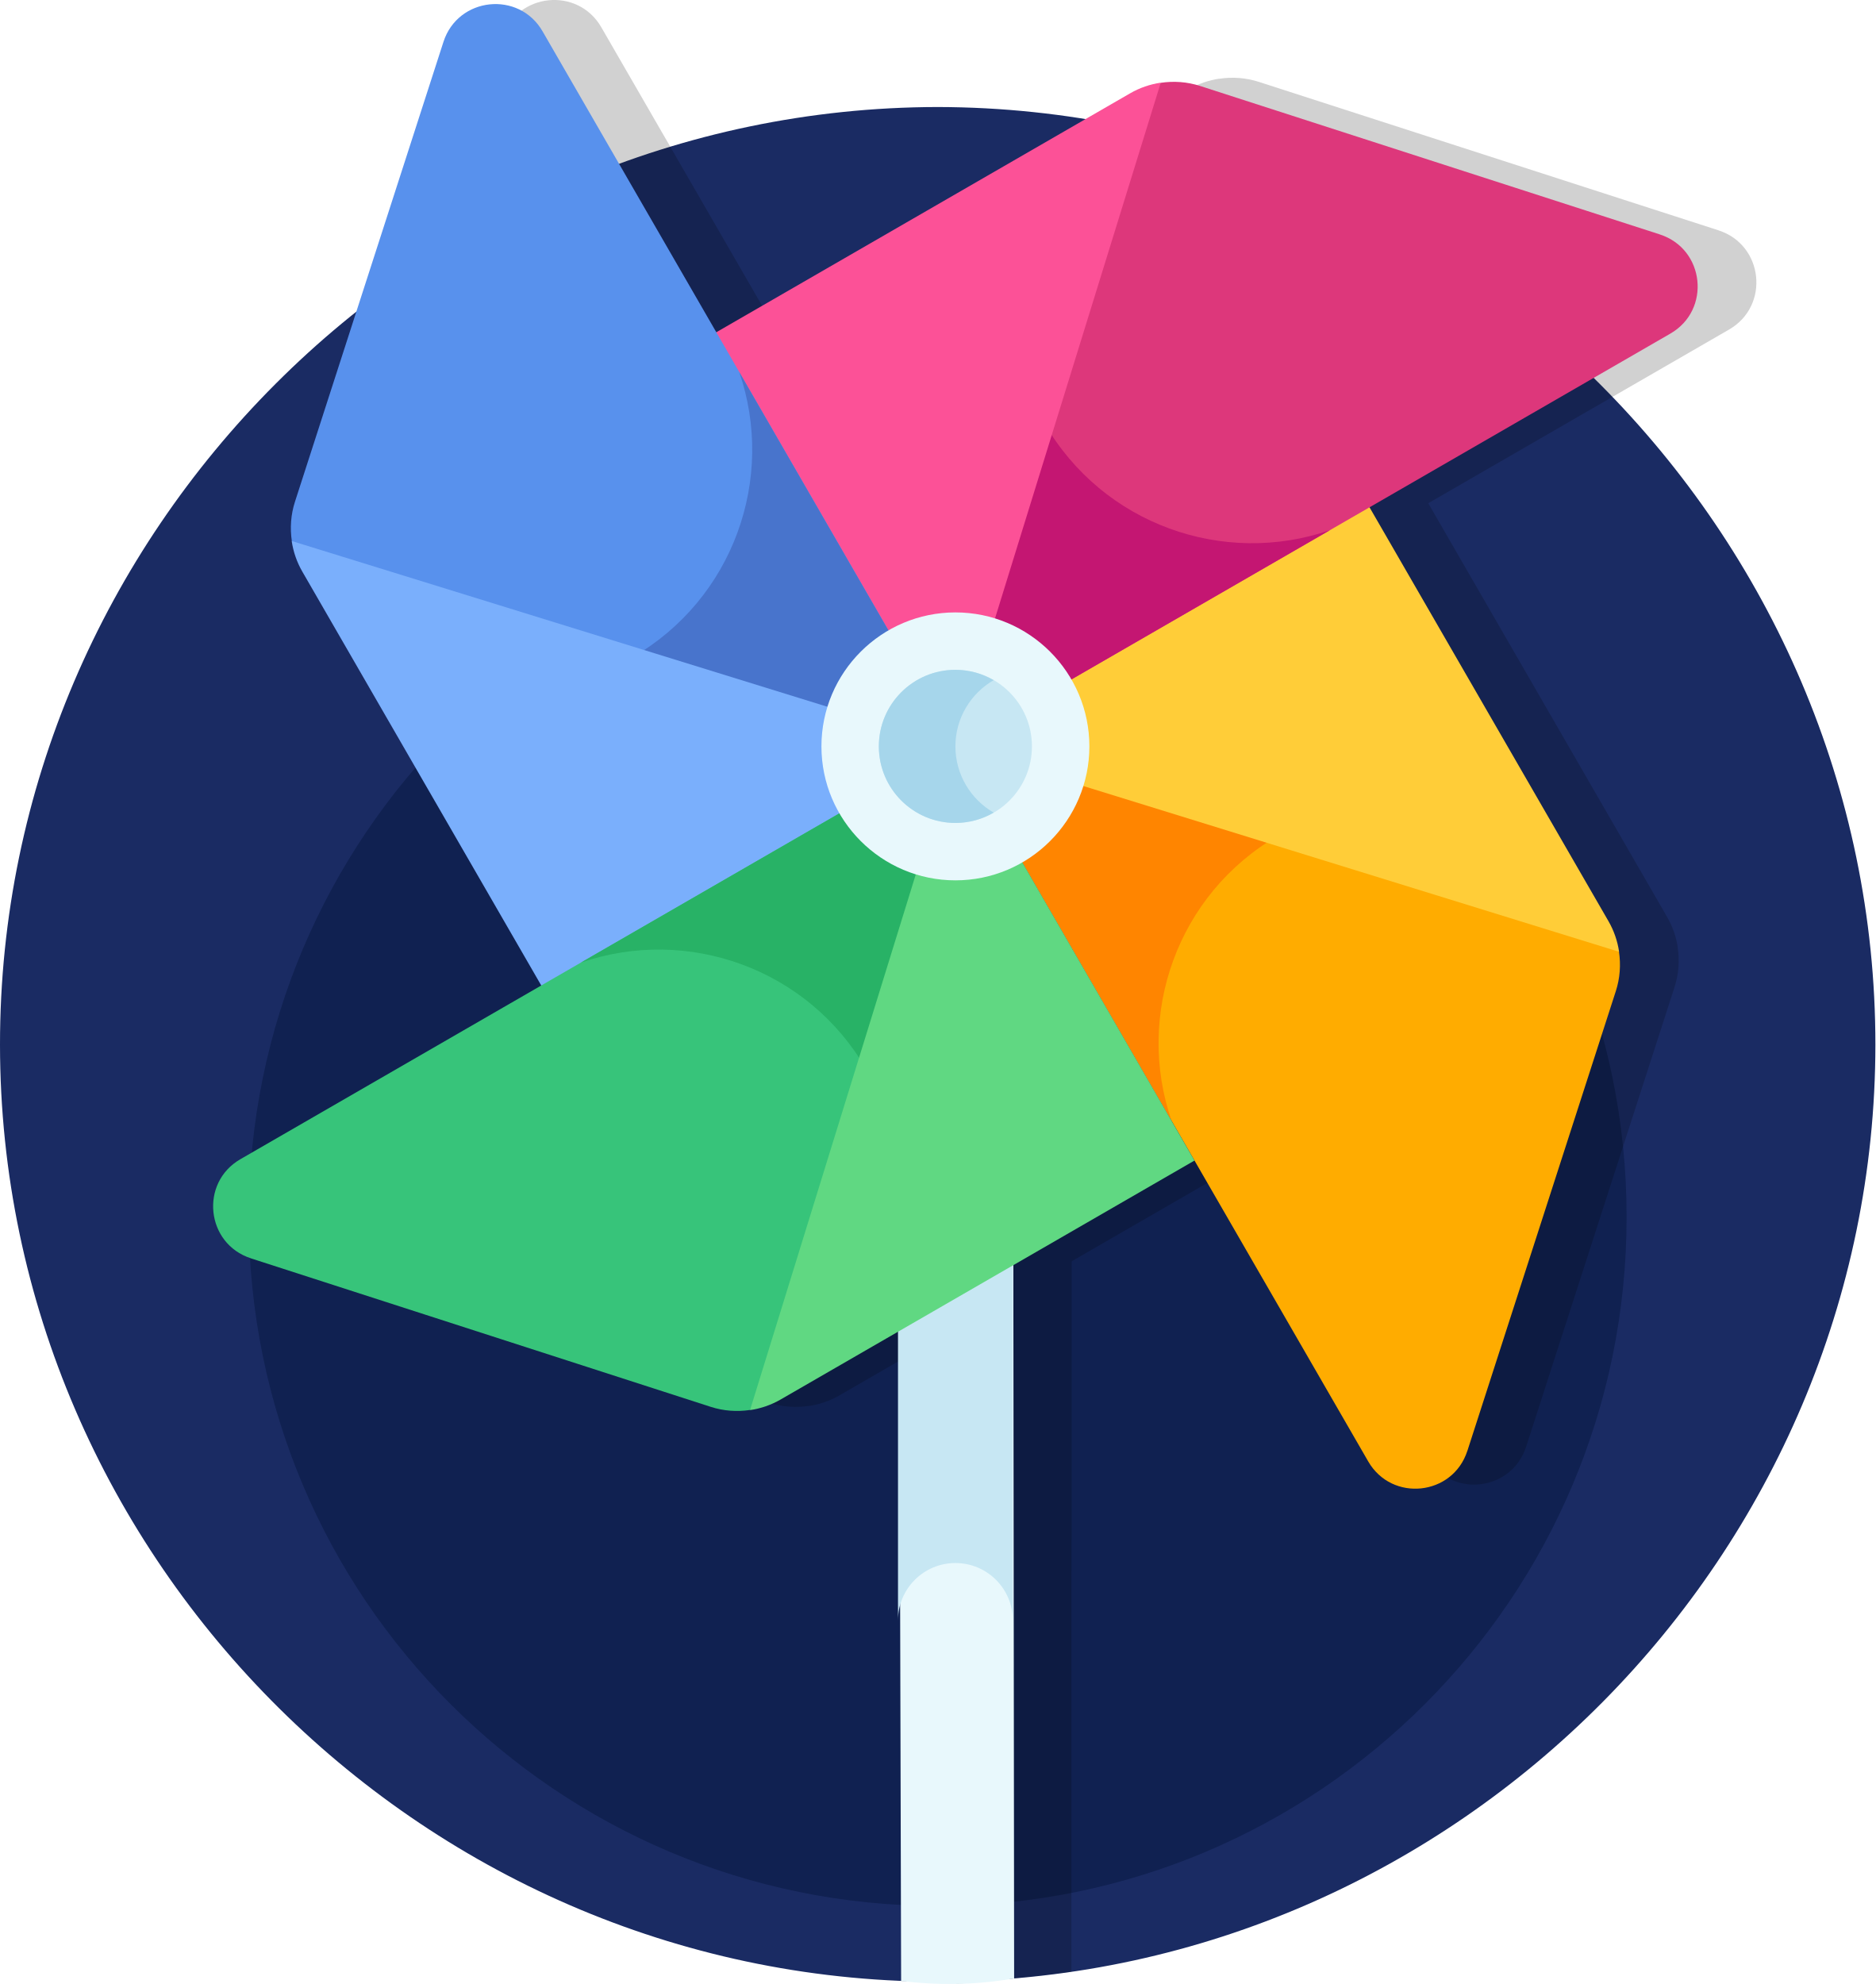
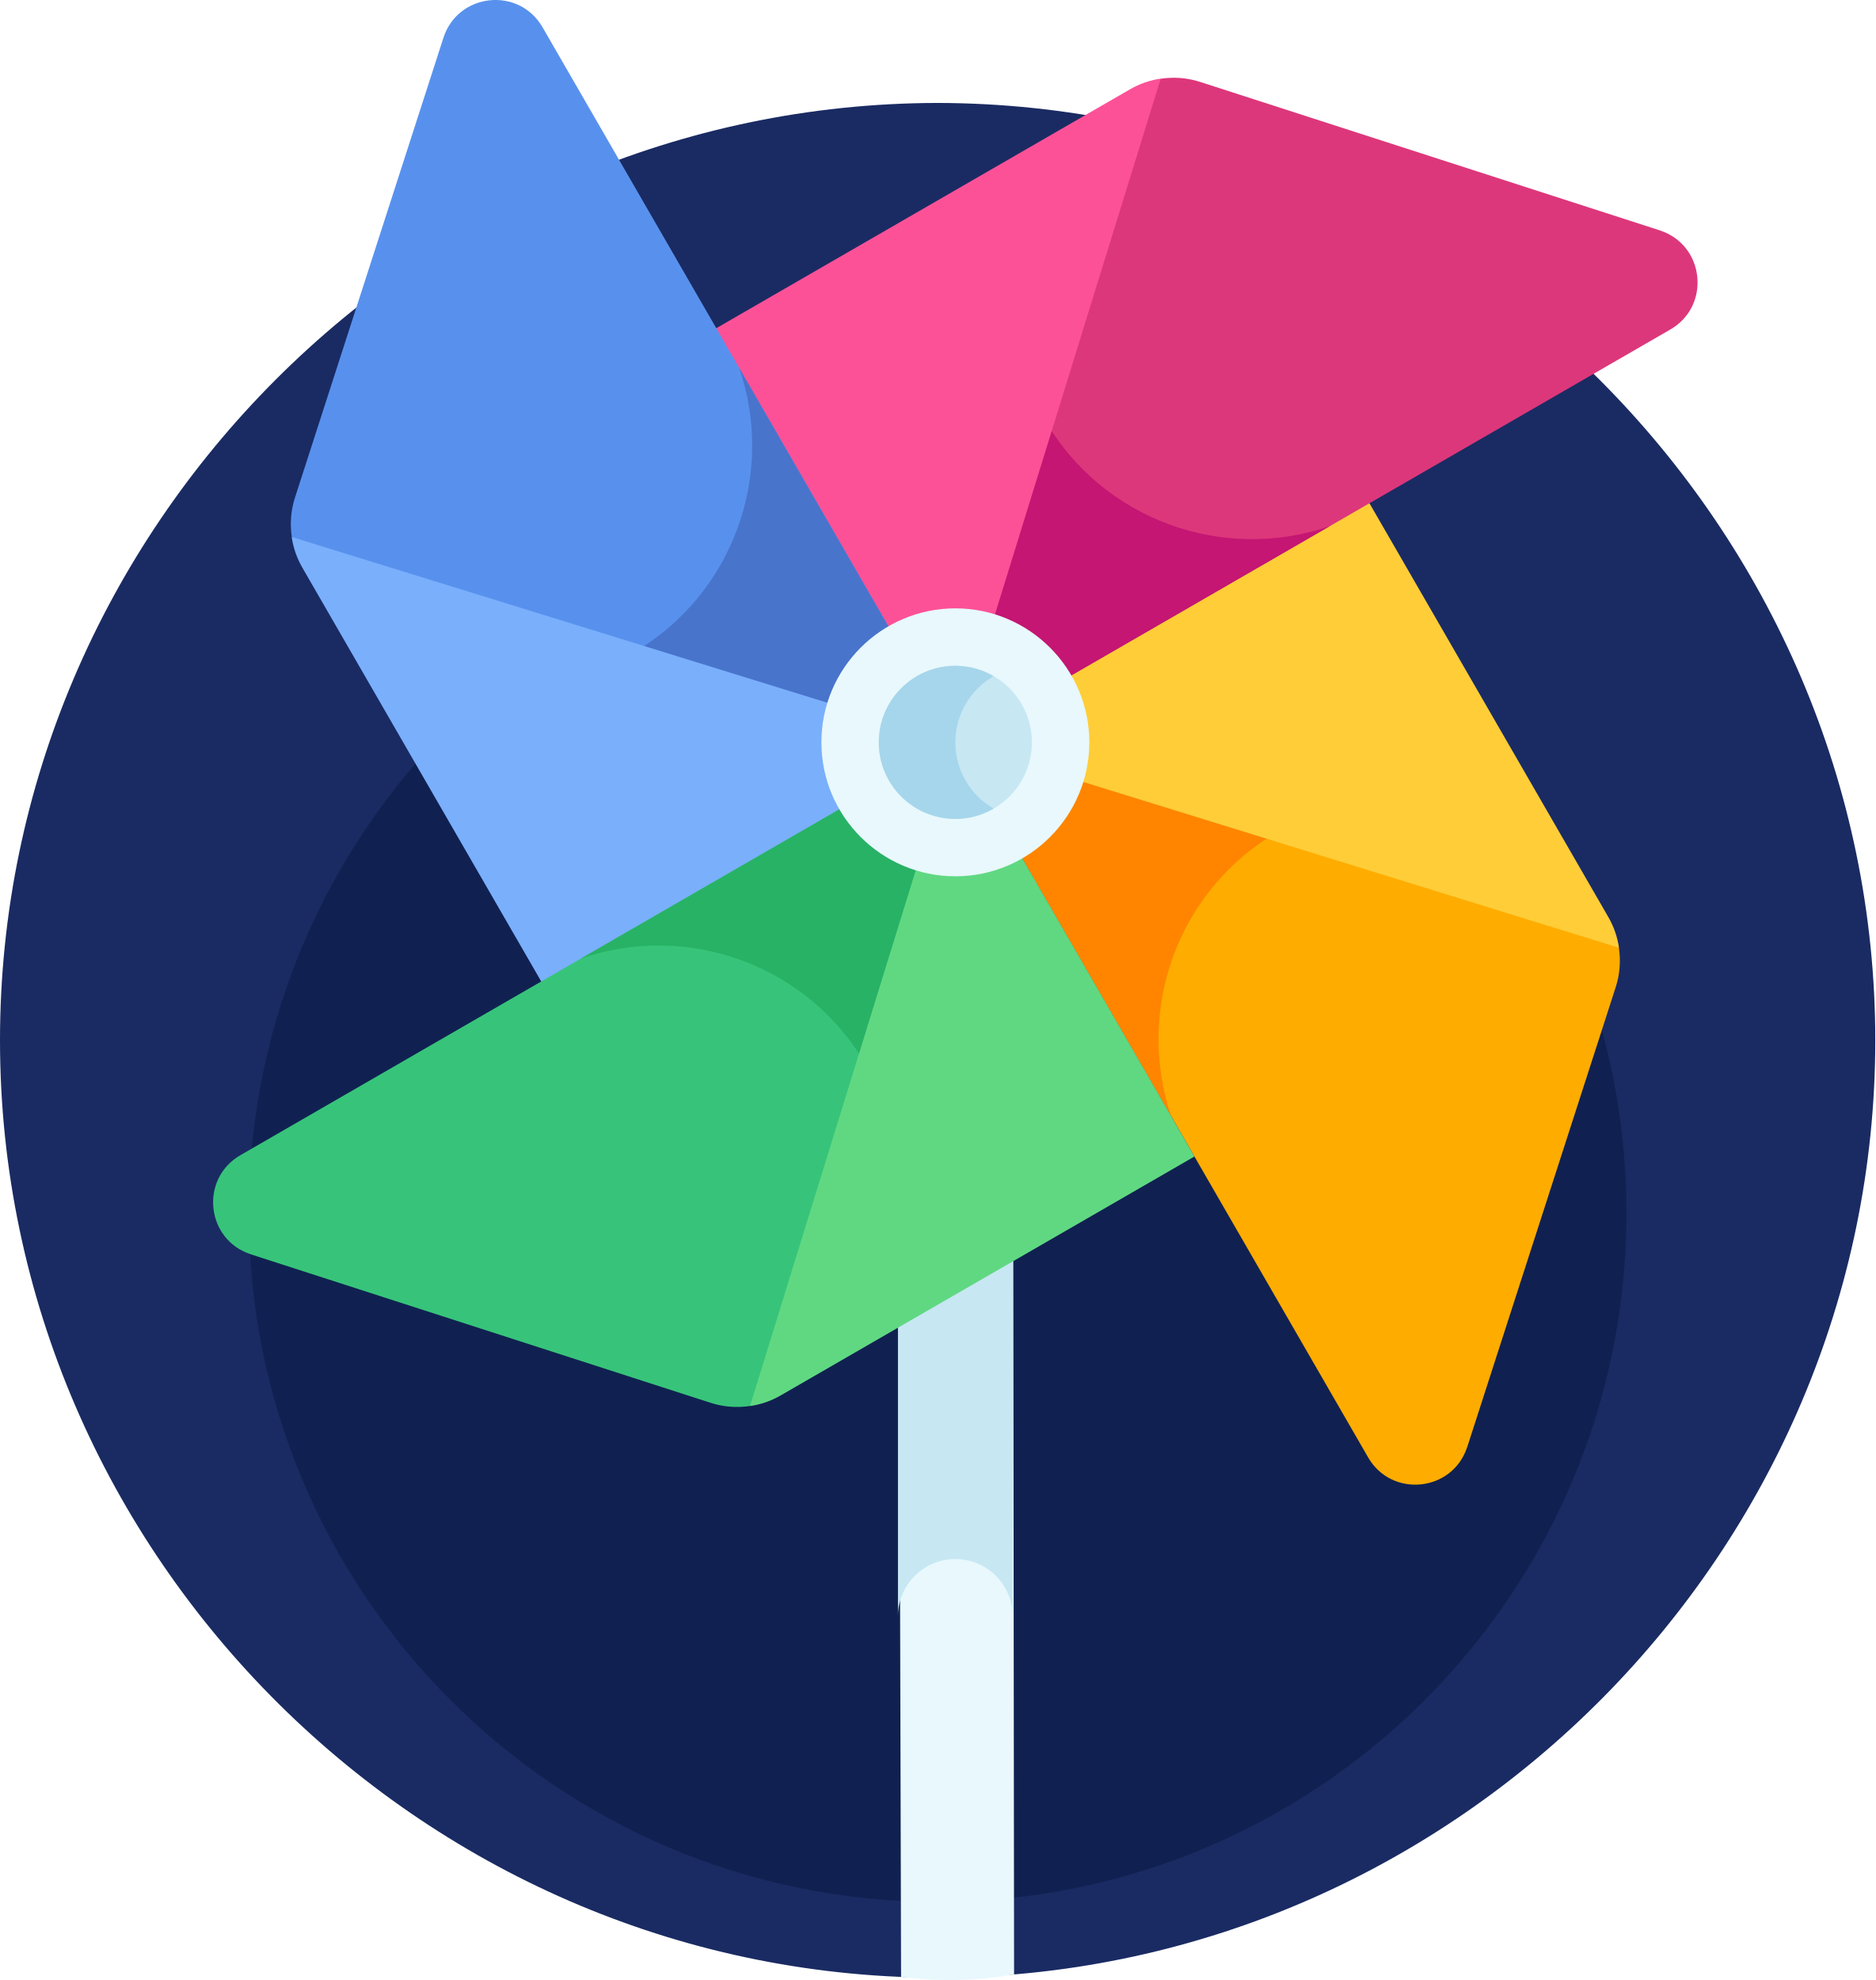
- <svg xmlns="http://www.w3.org/2000/svg" id="Layer_2" data-name="Layer 2" viewBox="0 0 653.33 691.15">
+ <svg xmlns="http://www.w3.org/2000/svg" id="Layer_2" data-name="Layer 2" viewBox="0 0 653.33 689.73">
  <defs>
    <style>
      .cls-1 {
        fill: #fc5197;
      }

      .cls-2 {
        fill: #e8f8fc;
      }

      .cls-3 {
        fill: #ffcd38;
      }

      .cls-4 {
        fill: #ffac00;
      }

      .cls-5 {
        fill: #ff8500;
      }

      .cls-6 {
        fill: #c41672;
      }

      .cls-7 {
        fill: #a6d6eb;
      }

      .cls-8 {
        fill: #dd377b;
      }

      .cls-9 {
        fill: #c7e7f3;
      }

      .cls-10 {
        fill: #102151;
      }

      .cls-11 {
        fill: #1a2b63;
      }

      .cls-12 {
        fill: #5891ed;
      }

      .cls-13 {
        fill: #28b266;
      }

      .cls-14 {
        fill: #4874cc;
      }

      .cls-15 {
        fill: #37c47a;
      }

      .cls-16 {
        fill: #60d882;
      }

      .cls-17 {
        fill: #7aaffc;
      }
- 
-       .cls-18 {
-         opacity: .18;
-       }
    </style>
  </defs>
  <g id="svg4956">
    <g id="cata1">
      <g>
        <g id="g4972">
-           <path id="path4974" class="cls-11" d="m326.67,37.28C147.14,37.58-.08,185.31,0,363.95c.08,179.76,149.29,327.88,329.95,326.38,178.21-2.14,323.31-149.16,323.39-326.38.07-178.55-147.1-326.31-326.67-326.67Z" />
+           <path id="path4974" class="cls-11" d="m326.67,35.86C147.14,36.16-.08,183.9,0,362.53c.08,179.76,149.29,327.88,329.95,326.38,178.21-2.14,323.31-149.16,323.39-326.38.07-178.55-147.1-326.31-326.67-326.67Z" />
        </g>
        <g id="g4976">
-           <path id="path4978" class="cls-10" d="m566.67,423.95c0,132.55-107.45,240-240,240s-240-107.45-240-240,107.45-240,240-240,240,107.45,240,240" />
+           <path id="path4978" class="cls-10" d="m566.67,422.53c0,132.55-107.45,240-240,240s-240-107.45-240-240,107.45-240,240-240,240,107.45,240,240" />
        </g>
      </g>
-       <g id="Sombra_1" data-name="Sombra 1" class="cls-18">
+       <g>
        <g>
          <g id="g4980">
-             <path id="path4982" d="m333.07,691.12c6.63-.56,13.38-1.2,20.23-1.92,6.77-.71,13.42-1.48,19.95-2.3.02-142.77.04-285.54.05-428.31h-40c-.08,144.17-.15,288.35-.23,432.52Z" />
+             <path id="path4982" class="cls-2" d="m313.93,688.64c6.01.78,13.09,1.27,21.02,1.02,6.85-.22,13.01-.95,18.35-1.88-.15-136.42-.31-272.84-.46-409.25,0-11.01-8.92-19.93-19.93-19.93h-.14c-11.01,0-19.93,8.92-19.93,19.93.36,136.7.73,273.41,1.09,410.11Z" />
          </g>
          <g id="g4984">
-             <path id="path4986" d="m333.3,258.6v279.07c0-10.12,8.95-18.33,20-18.33s20,8.21,20,18.33v-279.07h-40Z" />
+             <path id="path4986" class="cls-9" d="m312.84,258.6v304.49c0-11.05,8.95-20,20-20s20,8.95,20,20v-304.49h-40Z" />
          </g>
        </g>
        <g>
          <g id="g4988">
-             <path id="path4990" d="m531.65,504.03l51.73-160.2c1.45-4.48,1.77-9.17,1.09-13.72l-103.67-79.55-127.51,8.03,143.82,249.09c8.23,14.26,29.47,12.01,34.53-3.66" />
+             <path id="path4990" class="cls-4" d="m511.19,504.03l51.73-160.2c1.45-4.48,1.77-9.17,1.09-13.72l-103.67-79.55-127.51,8.03,143.82,249.09c8.23,14.26,29.47,12.01,34.53-3.66h0Z" />
          </g>
          <g id="g4992">
-             <path id="path4994" d="m465.8,289.66c16.45-9.49,34.78-12.74,52.26-10.5l-37.26-28.59-127.51,8.03,75.33,130.48c-12.79-37.03,1.98-79.11,37.17-99.42" />
+             <path id="path4994" class="cls-5" d="m445.34,289.66c16.45-9.49,34.78-12.74,52.26-10.5l-37.26-28.59-127.51,8.03,75.33,130.48c-12.79-37.03,1.98-79.11,37.17-99.42h0Z" />
          </g>
          <g id="g4996">
-             <path id="path4998" d="m584.51,330.14c-.55-3.73-1.79-7.36-3.72-10.69l-89.39-154.83-144.27,83.3,6.17,10.69,231.21,71.54Z" />
+             <path id="path4998" class="cls-3" d="m564.05,330.14c-.55-3.73-1.79-7.36-3.72-10.69l-89.39-154.83-144.27,83.3,6.17,10.69,231.21,71.54Z" />
          </g>
          <g id="g5000">
-             <path id="path5002" d="m598.73,80.25l-160.2-51.73c-4.48-1.45-9.17-1.77-13.72-1.09l-79.55,103.67,8.03,127.51,249.09-143.82c14.26-8.23,12.01-29.47-3.66-34.53" />
+             <path id="path5002" class="cls-8" d="m578.27,80.25l-160.2-51.73c-4.48-1.45-9.17-1.77-13.72-1.09l-79.55,103.67,8.03,127.51,249.09-143.82c14.26-8.23,12.01-29.47-3.66-34.53h0Z" />
          </g>
          <g id="g5004">
-             <path id="path5006" d="m384.35,146.09c-9.49-16.45-12.74-34.78-10.5-52.26l-28.59,37.26,8.03,127.51,130.48-75.33c-37.03,12.79-79.11-1.98-99.42-37.17" />
+             <path id="path5006" class="cls-6" d="m363.9,146.09c-9.49-16.45-12.74-34.78-10.5-52.26l-28.59,37.26,8.03,127.51,130.48-75.33c-37.03,12.79-79.11-1.98-99.42-37.17h0Z" />
          </g>
          <g id="g5008">
-             <path id="path5010" d="m424.84,27.39c-3.73.55-7.36,1.79-10.69,3.72l-154.83,89.39,83.3,144.27,10.69-6.17L424.84,27.39Z" />
+             <path id="path5010" class="cls-1" d="m404.38,27.39c-3.73.55-7.36,1.79-10.69,3.72l-154.83,89.39,83.3,144.27,10.69-6.17L404.38,27.39Z" />
          </g>
          <g id="g5012">
-             <path id="path5014" d="m174.95,13.16l-51.73,160.2c-1.45,4.48-1.77,9.17-1.09,13.72l103.67,79.55,127.51-8.03L209.48,9.5c-8.23-14.26-29.47-12.01-34.53,3.66" />
+             <path id="path5014" class="cls-12" d="m154.49,13.16l-51.73,160.2c-1.45,4.48-1.77,9.17-1.09,13.72l103.67,79.55,127.51-8.03L189.02,9.5c-8.23-14.26-29.47-12.01-34.53,3.66h0Z" />
          </g>
          <g id="g5016">
-             <path id="path5018" d="m240.79,227.54c-16.45,9.49-34.78,12.74-52.26,10.5l37.26,28.59,127.51-8.03-75.33-130.48c12.79,37.03-1.98,79.11-37.17,99.42" />
+             <path id="path5018" class="cls-14" d="m220.33,227.54c-16.45,9.49-34.78,12.74-52.26,10.5l37.26,28.59,127.51-8.03-75.33-130.48c12.79,37.03-1.98,79.11-37.17,99.42h0Z" />
          </g>
          <g id="g5020">
-             <path id="path5022" d="m122.08,187.06c.55,3.73,1.79,7.36,3.72,10.69l89.39,154.83,144.27-83.3-6.17-10.69-231.21-71.54Z" />
+             <path id="path5022" class="cls-17" d="m101.62,187.06c.55,3.73,1.79,7.36,3.72,10.69l89.39,154.83,144.27-83.3-6.17-10.69-231.21-71.54Z" />
          </g>
          <g id="g5024">
-             <path id="path5026" d="m107.86,436.95l160.2,51.73c4.48,1.45,9.17,1.77,13.72,1.09l79.55-103.67-8.03-127.51-249.09,143.82c-14.26,8.23-12.01,29.47,3.66,34.53" />
+             <path id="path5026" class="cls-15" d="m87.4,436.95l160.2,51.73c4.48,1.45,9.17,1.77,13.72,1.09l79.55-103.67-8.03-127.51-249.09,143.82c-14.26,8.23-12.01,29.47,3.66,34.53h0Z" />
          </g>
          <g id="g5028">
-             <path id="path5030" d="m322.24,371.11c9.49,16.44,12.74,34.78,10.5,52.26l28.59-37.26-8.03-127.51-130.48,75.33c37.03-12.79,79.11,1.98,99.42,37.17" />
+             <path id="path5030" class="cls-13" d="m301.78,371.11c9.49,16.44,12.74,34.78,10.5,52.26l28.59-37.26-8.03-127.51-130.48,75.33c37.03-12.79,79.11,1.98,99.42,37.17h0Z" />
          </g>
          <g id="g5032">
-             <path id="path5034" d="m281.76,489.81c3.73-.55,7.36-1.79,10.69-3.72l144.14-83.22-83.3-144.27-71.54,231.21Z" />
+             <path id="path5034" class="cls-16" d="m261.3,489.81c3.73-.55,7.36-1.79,10.69-3.72l144.14-83.22-83.3-144.27-71.54,231.21Z" />
          </g>
          <g id="g5036">
-             <path id="path5038" d="m353.3,305.26c-25.73,0-46.67-20.93-46.67-46.67s20.93-46.67,46.67-46.67,46.67,20.93,46.67,46.67-20.93,46.67-46.67,46.67" />
+             <path id="path5038" class="cls-2" d="m332.84,305.26c-25.73,0-46.67-20.93-46.67-46.67s20.93-46.67,46.67-46.67,46.67,20.93,46.67,46.67-20.93,46.67-46.67,46.67h0Z" />
          </g>
          <g id="g5040">
-             <path id="path5042" d="m379.96,258.6c0,14.73-11.94,26.67-26.67,26.67s-26.67-11.94-26.67-26.67,11.94-26.67,26.67-26.67,26.67,11.94,26.67,26.67" />
+             <path id="path5042" class="cls-9" d="m359.5,258.6c0,14.73-11.94,26.67-26.67,26.67s-26.67-11.94-26.67-26.67,11.94-26.67,26.67-26.67,26.67,11.94,26.67,26.67h0Z" />
          </g>
          <g id="g5044">
-             <path id="path5046" d="m353.3,258.6c0-9.86,5.37-18.46,13.33-23.07-3.93-2.27-8.47-3.6-13.33-3.6-14.73,0-26.67,11.94-26.67,26.67s11.94,26.67,26.67,26.67c4.86,0,9.41-1.32,13.33-3.6-7.96-4.61-13.33-13.21-13.33-23.07" />
-           </g>
-         </g>
-       </g>
-       <g>
-         <g>
-           <g id="g4980-2" data-name="g4980">
-             <path id="path4982-2" data-name="path4982" class="cls-2" d="m313.93,690.06c6.01.78,13.09,1.27,21.02,1.02,6.85-.22,13.01-.95,18.35-1.88-.15-136.42-.31-272.84-.46-409.25,0-11.01-8.92-19.93-19.93-19.93h-.14c-11.01,0-19.93,8.92-19.93,19.93.36,136.7.73,273.41,1.09,410.11Z" />
-           </g>
-           <g id="g4984-2" data-name="g4984">
-             <path id="path4986-2" data-name="path4986" class="cls-9" d="m312.84,260.01v304.49c0-11.05,8.95-20,20-20s20,8.95,20,20v-304.49h-40Z" />
-           </g>
-         </g>
-         <g>
-           <g id="g4988-2" data-name="g4988">
-             <path id="path4990-2" data-name="path4990" class="cls-4" d="m511.19,505.45l51.73-160.2c1.45-4.48,1.77-9.17,1.09-13.72l-103.67-79.55-127.51,8.03,143.82,249.09c8.23,14.26,29.47,12.01,34.53-3.66h0Z" />
-           </g>
-           <g id="g4992-2" data-name="g4992">
-             <path id="path4994-2" data-name="path4994" class="cls-5" d="m445.34,291.07c16.45-9.49,34.78-12.74,52.26-10.5l-37.26-28.59-127.51,8.03,75.33,130.48c-12.79-37.03,1.98-79.11,37.17-99.42h0Z" />
-           </g>
-           <g id="g4996-2" data-name="g4996">
-             <path id="path4998-2" data-name="path4998" class="cls-3" d="m564.05,331.56c-.55-3.73-1.79-7.36-3.72-10.69l-89.39-154.83-144.27,83.3,6.17,10.69,231.21,71.54Z" />
-           </g>
-           <g id="g5000-2" data-name="g5000">
-             <path id="path5002-2" data-name="path5002" class="cls-8" d="m578.27,81.67l-160.2-51.73c-4.48-1.45-9.17-1.77-13.72-1.09l-79.55,103.67,8.03,127.51,249.09-143.82c14.26-8.23,12.01-29.47-3.66-34.53h0Z" />
-           </g>
-           <g id="g5004-2" data-name="g5004">
-             <path id="path5006-2" data-name="path5006" class="cls-6" d="m363.9,147.51c-9.49-16.45-12.74-34.78-10.5-52.26l-28.59,37.26,8.03,127.51,130.48-75.33c-37.03,12.79-79.11-1.98-99.42-37.17h0Z" />
-           </g>
-           <g id="g5008-2" data-name="g5008">
-             <path id="path5010-2" data-name="path5010" class="cls-1" d="m404.38,28.8c-3.73.55-7.36,1.79-10.69,3.72l-154.83,89.39,83.3,144.27,10.69-6.17L404.38,28.8Z" />
-           </g>
-           <g id="g5012-2" data-name="g5012">
-             <path id="path5014-2" data-name="path5014" class="cls-12" d="m154.49,14.58l-51.73,160.2c-1.45,4.48-1.77,9.17-1.09,13.72l103.67,79.55,127.51-8.03L189.02,10.92c-8.23-14.26-29.47-12.01-34.53,3.66h0Z" />
-           </g>
-           <g id="g5016-2" data-name="g5016">
-             <path id="path5018-2" data-name="path5018" class="cls-14" d="m220.33,228.96c-16.45,9.49-34.78,12.74-52.26,10.5l37.26,28.59,127.51-8.03-75.33-130.48c12.79,37.03-1.98,79.11-37.17,99.42h0Z" />
-           </g>
-           <g id="g5020-2" data-name="g5020">
-             <path id="path5022-2" data-name="path5022" class="cls-17" d="m101.62,188.47c.55,3.73,1.79,7.36,3.72,10.69l89.39,154.83,144.27-83.3-6.17-10.69-231.21-71.54Z" />
-           </g>
-           <g id="g5024-2" data-name="g5024">
-             <path id="path5026-2" data-name="path5026" class="cls-15" d="m87.4,438.36l160.2,51.73c4.48,1.45,9.17,1.77,13.72,1.09l79.55-103.67-8.03-127.51-249.09,143.82c-14.26,8.23-12.01,29.47,3.66,34.53h0Z" />
-           </g>
-           <g id="g5028-2" data-name="g5028">
-             <path id="path5030-2" data-name="path5030" class="cls-13" d="m301.78,372.52c9.49,16.44,12.74,34.78,10.5,52.26l28.59-37.26-8.03-127.51-130.48,75.33c37.03-12.79,79.11,1.98,99.42,37.17h0Z" />
-           </g>
-           <g id="g5032-2" data-name="g5032">
-             <path id="path5034-2" data-name="path5034" class="cls-16" d="m261.3,491.23c3.73-.55,7.36-1.79,10.69-3.72l144.14-83.22-83.3-144.27-71.54,231.21Z" />
-           </g>
-           <g id="g5036-2" data-name="g5036">
-             <path id="path5038-2" data-name="path5038" class="cls-2" d="m332.84,306.68c-25.73,0-46.67-20.93-46.67-46.67s20.93-46.67,46.67-46.67,46.67,20.93,46.67,46.67-20.93,46.67-46.67,46.67h0Z" />
-           </g>
-           <g id="g5040-2" data-name="g5040">
-             <path id="path5042-2" data-name="path5042" class="cls-9" d="m359.5,260.01c0,14.73-11.94,26.67-26.67,26.67s-26.67-11.94-26.67-26.67,11.94-26.67,26.67-26.67,26.67,11.94,26.67,26.67h0Z" />
-           </g>
-           <g id="g5044-2" data-name="g5044">
-             <path id="path5046-2" data-name="path5046" class="cls-7" d="m332.84,260.01c0-9.86,5.37-18.46,13.33-23.07-3.93-2.27-8.47-3.6-13.33-3.6-14.73,0-26.67,11.94-26.67,26.67s11.94,26.67,26.67,26.67c4.86,0,9.41-1.32,13.33-3.6-7.96-4.61-13.33-13.21-13.33-23.07h0Z" />
+             <path id="path5046" class="cls-7" d="m332.84,258.6c0-9.86,5.37-18.46,13.33-23.07-3.93-2.27-8.47-3.6-13.33-3.6-14.73,0-26.67,11.94-26.67,26.67s11.94,26.67,26.67,26.67c4.86,0,9.41-1.32,13.33-3.6-7.96-4.61-13.33-13.21-13.33-23.07h0Z" />
          </g>
        </g>
      </g>
    </g>
  </g>
</svg>
